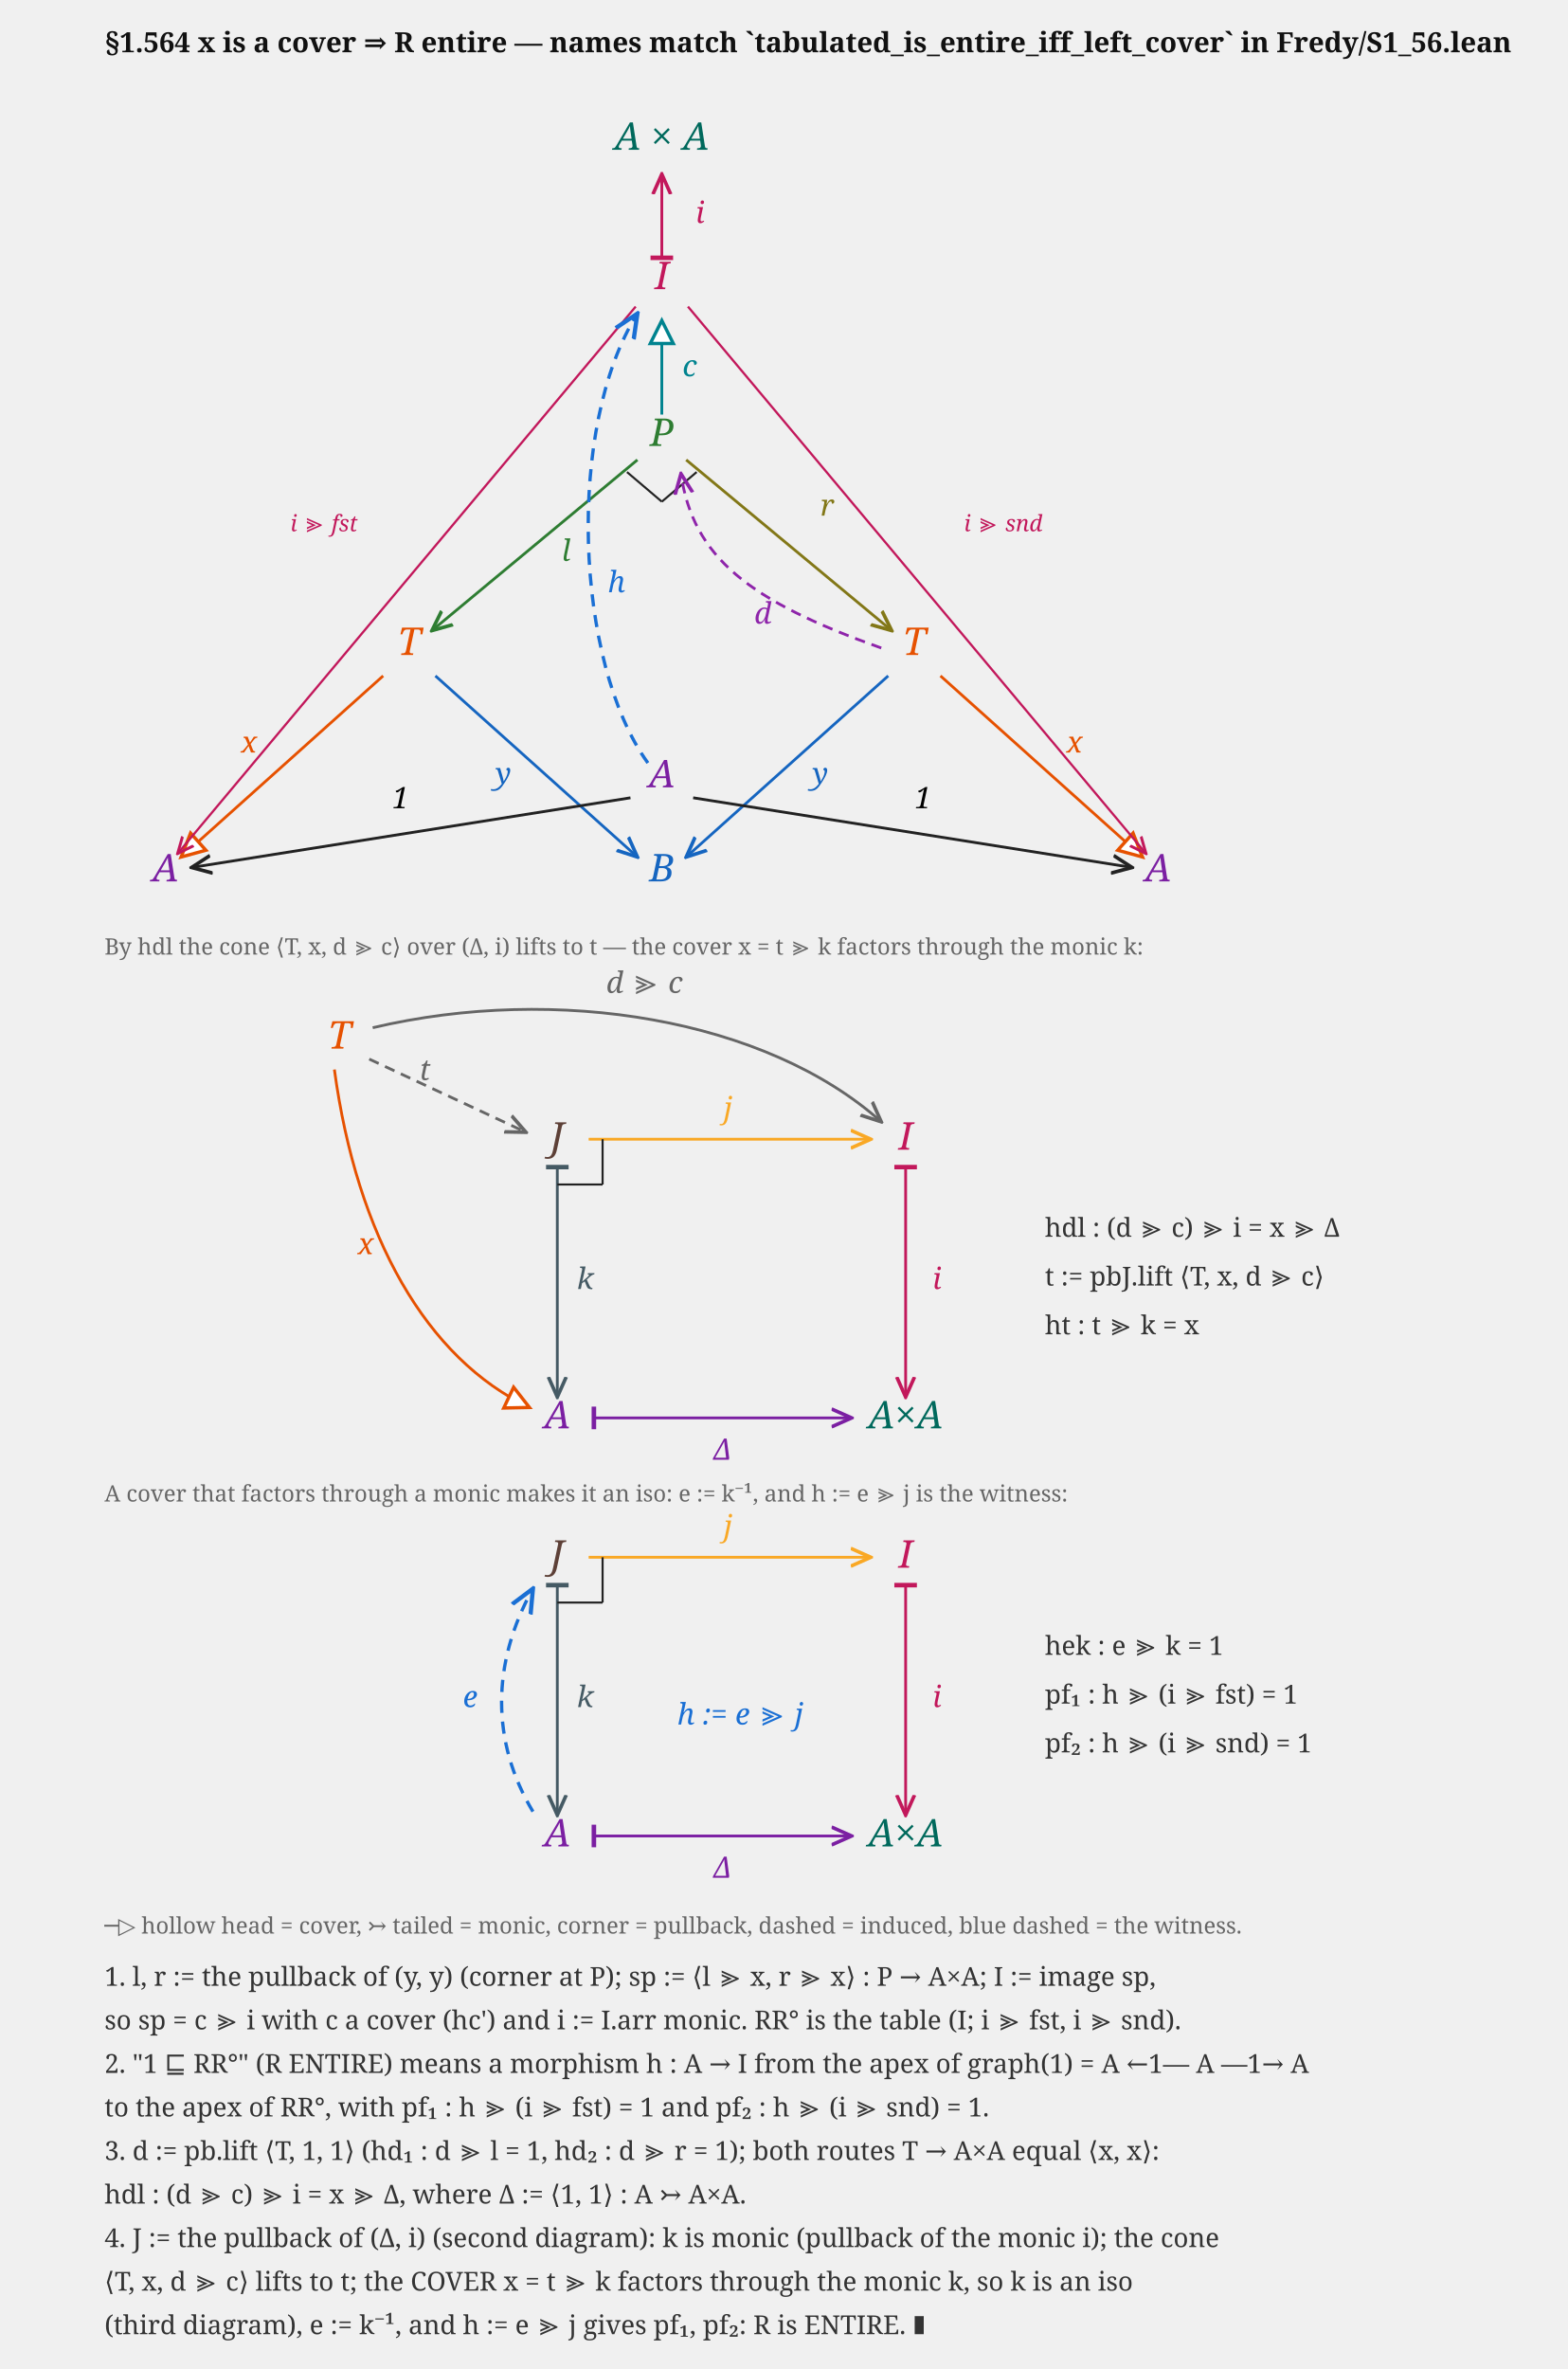
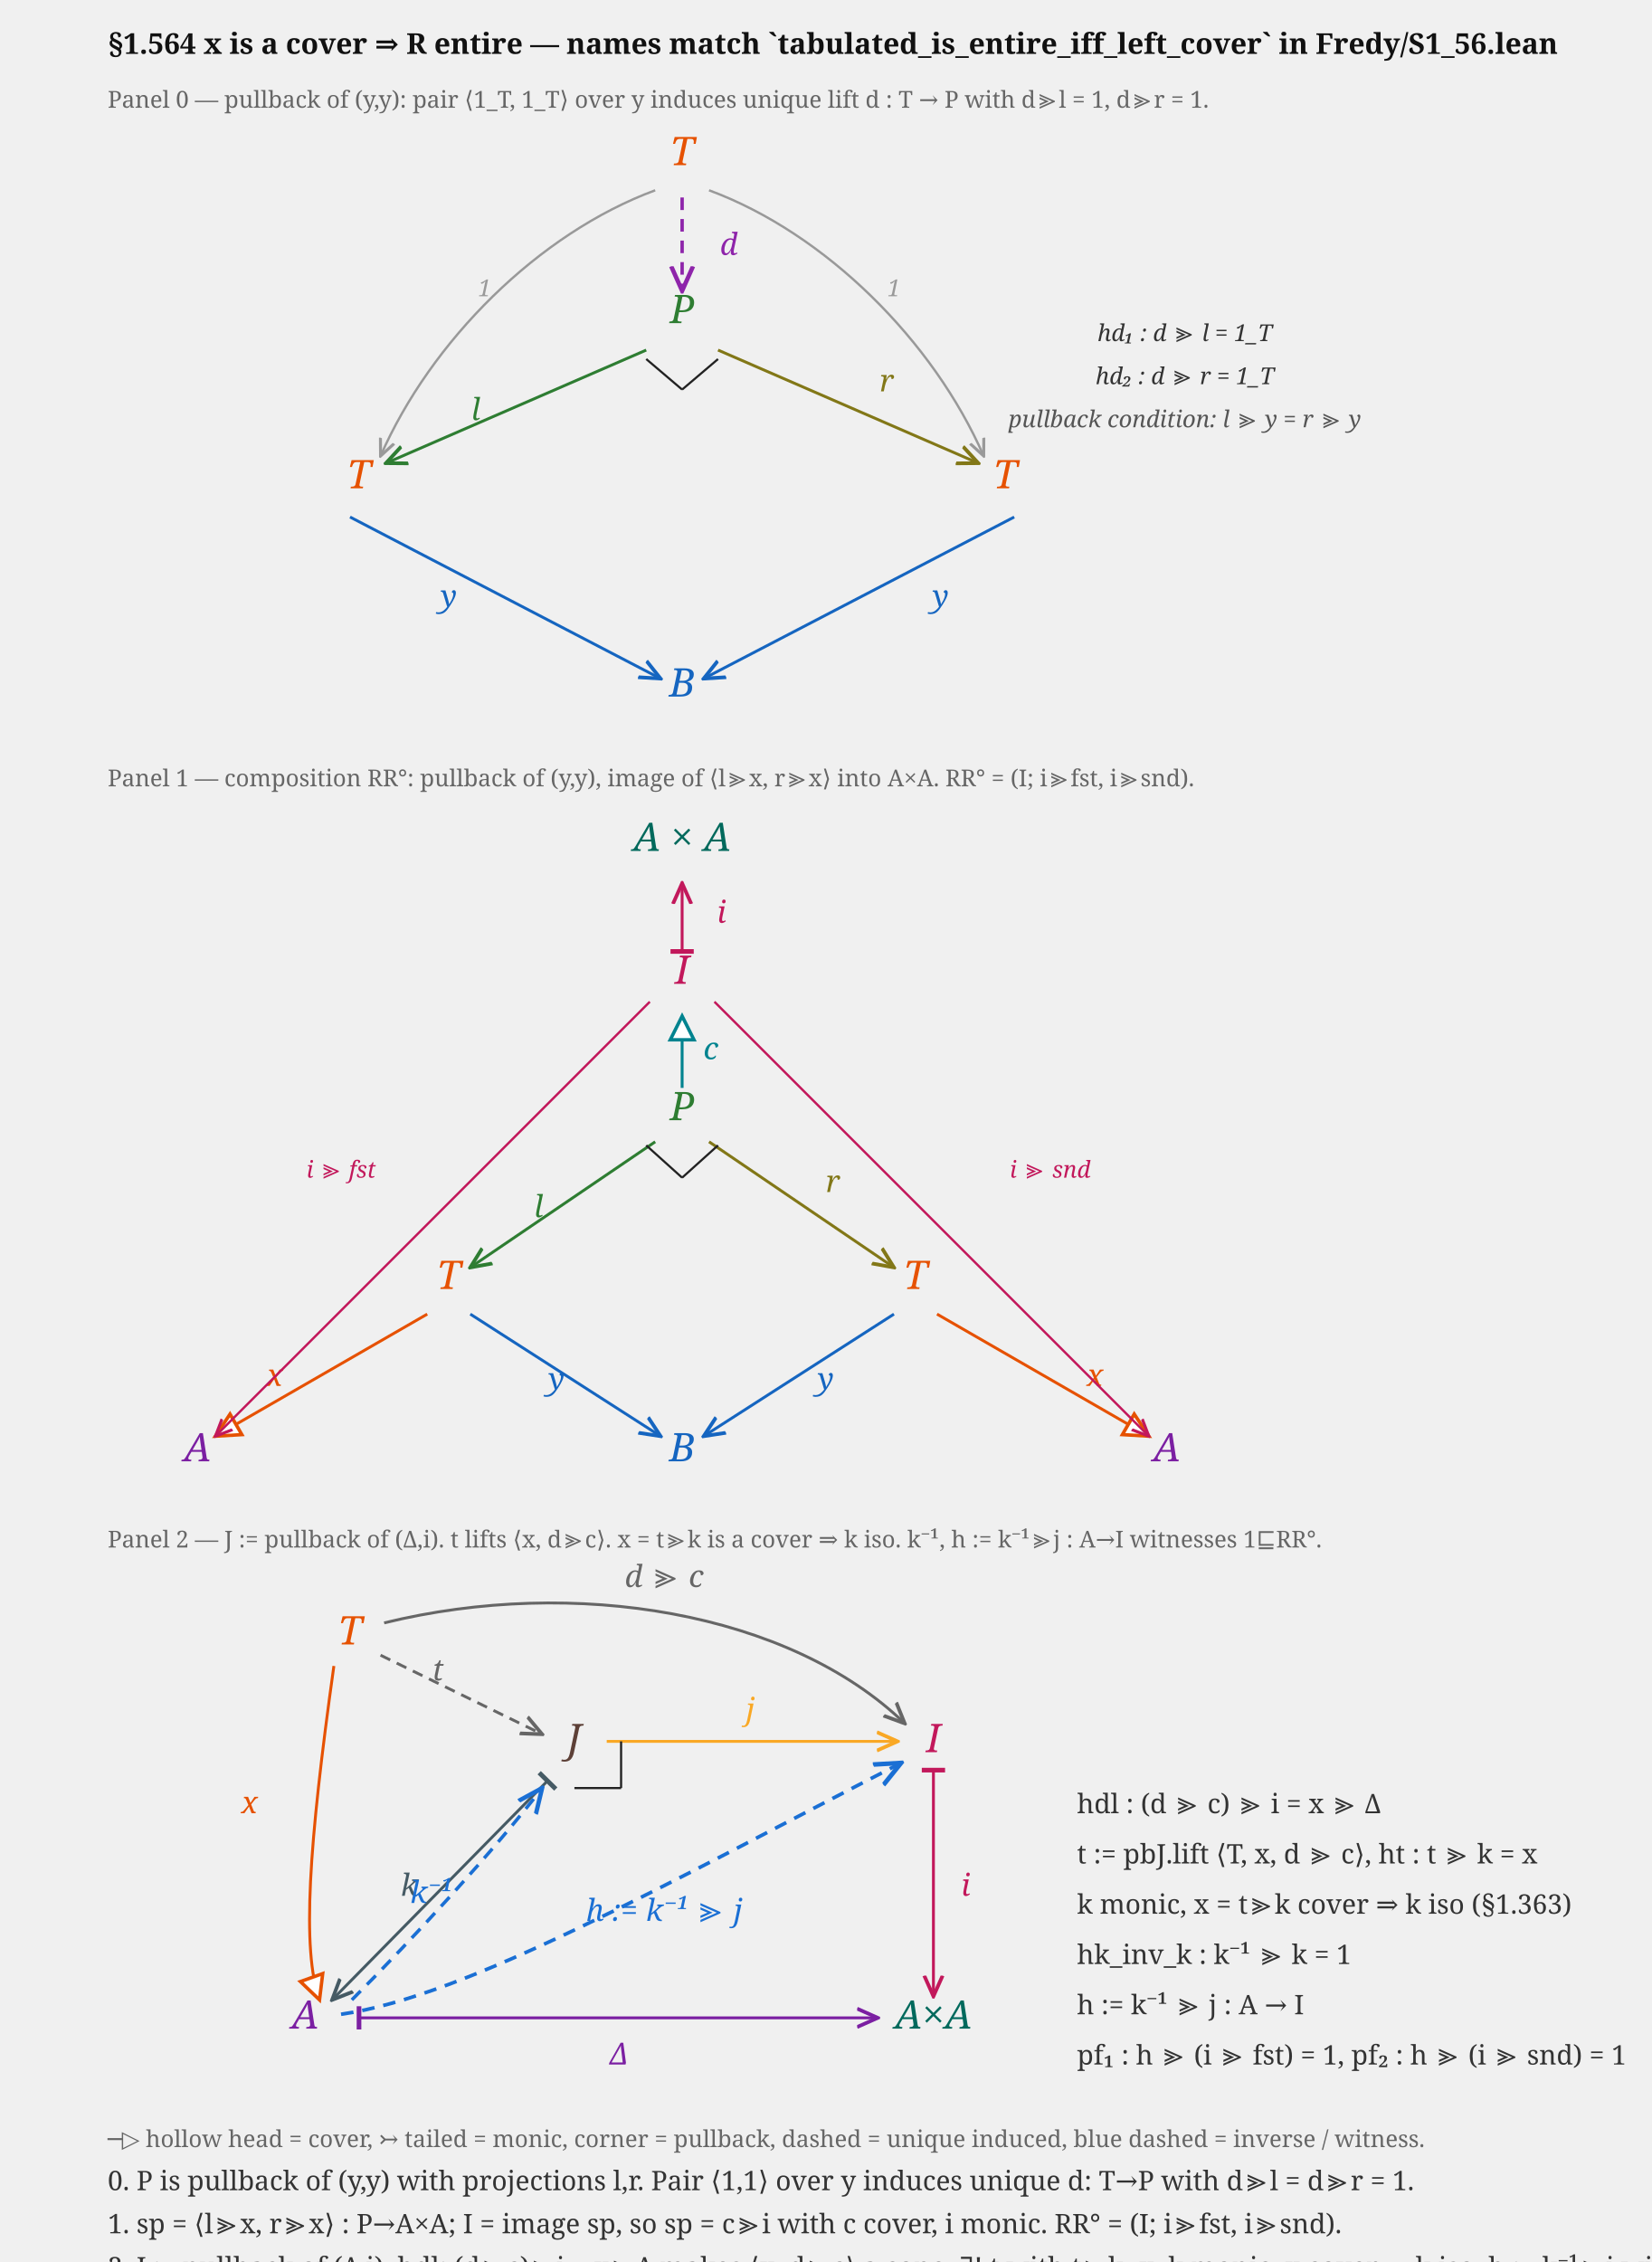
- <svg xmlns="http://www.w3.org/2000/svg" width="900" height="1360" viewBox="0 0 900 1360">
+ <svg xmlns="http://www.w3.org/2000/svg" width="920" height="1260" viewBox="0 0 920 1260">
  <defs>
    <marker id="arr" viewBox="0 0 10 10" refX="9" refY="5" markerWidth="8" markerHeight="8" orient="auto-start-reverse">
      <path d="M 0 1 L 9 5 L 0 9" fill="none" stroke="context-stroke" stroke-width="1.6" />
    </marker>
    <marker id="cov" viewBox="0 0 12 12" refX="10" refY="6" markerWidth="11" markerHeight="11" orient="auto-start-reverse">
      <path d="M 1 1.5 L 10 6 L 1 10.5 Z" fill="#fff" stroke="context-stroke" stroke-width="1.3" />
    </marker>
    <marker id="tail" viewBox="0 0 10 10" refX="2" refY="5" markerWidth="9" markerHeight="9" orient="auto-start-reverse">
      <line x1="2" y1="0.5" x2="2" y2="9.5" stroke="context-stroke" stroke-width="1.8" />
    </marker>
  </defs>
  <style>
    .node { font: italic 22px Georgia, serif; text-anchor: middle; }
    .lbl  { font: italic 17px Georgia, serif; text-anchor: middle; }
    .lbls { font: italic 13px Georgia, serif; text-anchor: middle; }
    .cap  { font: 15px Georgia, serif; fill: #333; }
    .ttl  { font: bold 16px Georgia, serif; fill: #111; }
    .sub  { font: 13px Georgia, serif; fill: #666; }
-     /* one color per object */
-     .oA  { fill: #7b1fa2; }  /* A      purple  */
-     .oB  { fill: #1565c0; }  /* B      blue    */
-     .oT  { fill: #e65100; }  /* T      orange  */
-     .oP  { fill: #2e7d32; }  /* P      green   */
-     .oI  { fill: #c2185b; }  /* I      magenta */
-     .oAA { fill: #00695c; }  /* A x A  teal    */
-     .oJ  { fill: #5d4037; }  /* J      brown   */
+     .oA  { fill: #7b1fa2; }
+     .oB  { fill: #1565c0; }
+     .oT  { fill: #e65100; }
+     .oP  { fill: #2e7d32; }
+     .oI  { fill: #c2185b; }
+     .oAA { fill: #00695c; }
+     .oJ  { fill: #5d4037; }
  </style>
  <text class="ttl" x="60" y="30">§1.564  x is a cover ⇒ R entire — names match `tabulated_is_entire_iff_left_cover` in Fredy/S1_56.lean</text>
-   <text class="node oAA" x="380" y="86">A × A</text>
-   <text class="node oI" x="380" y="166">I</text>
-   <text class="node oP" x="380" y="256">P</text>
-   <text class="node oT" x="235" y="376">T</text>
-   <text class="node oT" x="525" y="376">T</text>
-   <text class="node oA" x="380" y="452">A</text>
-   <text class="node oA" x="95" y="506">A</text>
-   <text class="node oB" x="380" y="506">B</text>
-   <text class="node oA" x="665" y="506">A</text>
-   <line x1="380" y1="148" x2="380" y2="100" stroke="#c2185b" stroke-width="1.6" marker-start="url(#tail)" marker-end="url(#arr)" />
-   <text class="lbl oI" x="402" y="128">i</text>
-   <line x1="380" y1="238" x2="380" y2="184" stroke="#00838f" stroke-width="1.6" marker-end="url(#cov)" />
-   <text class="lbl" x="396" y="216" fill="#00838f">c</text>
-   <line x1="366" y1="264" x2="248" y2="362" stroke="#2e7d32" stroke-width="1.6" marker-end="url(#arr)" />
-   <text class="lbl" x="325" y="322" fill="#2e7d32">l</text>
-   <line x1="394" y1="264" x2="512" y2="362" stroke="#827717" stroke-width="1.6" marker-end="url(#arr)" />
-   <text class="lbl" x="475" y="296" fill="#827717">r</text>
-   <line x1="360" y1="271" x2="380" y2="288" stroke="#222" stroke-width="1.2" />
-   <line x1="400" y1="271" x2="380" y2="288" stroke="#222" stroke-width="1.2" />
-   <path d="M 506 372 C 430 345, 398 320, 391 272" fill="none" stroke="#8e24aa" stroke-width="1.6" stroke-dasharray="6 4" marker-end="url(#arr)" />
-   <text class="lbl" x="438" y="358" fill="#8e24aa">d</text>
-   <line x1="220" y1="388" x2="104" y2="492" stroke="#e65100" stroke-width="1.6" marker-end="url(#cov)" />
-   <text class="lbl" x="143" y="432" fill="#e65100">x</text>
-   <line x1="250" y1="388" x2="366" y2="492" stroke="#1565c0" stroke-width="1.6" marker-end="url(#arr)" />
-   <text class="lbl" x="289" y="450" fill="#1565c0">y</text>
-   <line x1="510" y1="388" x2="394" y2="492" stroke="#1565c0" stroke-width="1.6" marker-end="url(#arr)" />
-   <text class="lbl" x="471" y="450" fill="#1565c0">y</text>
-   <line x1="540" y1="388" x2="656" y2="492" stroke="#e65100" stroke-width="1.6" marker-end="url(#cov)" />
-   <text class="lbl" x="617" y="432" fill="#e65100">x</text>
-   <line x1="365" y1="176" x2="102" y2="490" stroke="#c2185b" stroke-width="1.3" marker-end="url(#arr)" />
-   <text class="lbls oI" x="186" y="305">i ≫ fst</text>
-   <line x1="395" y1="176" x2="658" y2="490" stroke="#c2185b" stroke-width="1.3" marker-end="url(#arr)" />
-   <text class="lbls oI" x="576" y="305">i ≫ snd</text>
-   <line x1="362" y1="458" x2="110" y2="498" stroke="#222" stroke-width="1.6" marker-end="url(#arr)" />
-   <text class="lbl" x="230" y="464">1</text>
-   <line x1="398" y1="458" x2="650" y2="498" stroke="#222" stroke-width="1.6" marker-end="url(#arr)" />
-   <text class="lbl" x="530" y="464">1</text>
-   <path d="M 372 438 C 330 380, 325 245, 366 180" fill="none" stroke="#1a6fd4" stroke-width="1.9" stroke-dasharray="7 5" marker-end="url(#arr)" />
-   <text class="lbl" x="354" y="340" fill="#1a6fd4">h</text>
-   <text class="sub" x="60" y="548">By hdl the cone ⟨T, x, d ≫ c⟩ over (Δ, i) lifts to t — the cover x = t ≫ k factors through the monic k:</text>
-   <text class="node oT" x="195" y="602">T</text>
-   <text class="node oJ" x="320" y="660">J</text>
-   <text class="node oI" x="520" y="660">I</text>
-   <text class="node oA" x="320" y="820">A</text>
-   <text class="node oAA" x="520" y="820">A×A</text>
-   <path d="M 214 590 C 320 565, 440 585, 506 644" fill="none" stroke="#666" stroke-width="1.6" marker-end="url(#arr)" />
-   <text class="lbl" x="370" y="570" fill="#666">d ≫ c</text>
-   <path d="M 192 614 C 205 710, 245 780, 304 808" fill="none" stroke="#e65100" stroke-width="1.6" marker-end="url(#cov)" />
-   <text class="lbl" x="210" y="720" fill="#e65100">x</text>
-   <line x1="212" y1="608" x2="302" y2="650" stroke="#666" stroke-width="1.6" stroke-dasharray="6 4" marker-end="url(#arr)" />
-   <text class="lbl" x="244" y="620" fill="#666">t</text>
-   <line x1="338" y1="654" x2="500" y2="654" stroke="#f9a825" stroke-width="1.6" marker-end="url(#arr)" />
-   <text class="lbl" x="418" y="642" fill="#f9a825">j</text>
-   <line x1="320" y1="670" x2="320" y2="802" stroke="#455a64" stroke-width="1.6" marker-start="url(#tail)" marker-end="url(#arr)" />
-   <text class="lbl" x="336" y="740" fill="#455a64">k</text>
-   <line x1="346" y1="654" x2="346" y2="680" stroke="#222" stroke-width="1.2" />
-   <line x1="320" y1="680" x2="346" y2="680" stroke="#222" stroke-width="1.2" />
-   <line x1="520" y1="670" x2="520" y2="802" stroke="#c2185b" stroke-width="1.6" marker-start="url(#tail)" marker-end="url(#arr)" />
-   <text class="lbl oI" x="538" y="740">i</text>
-   <line x1="341" y1="814" x2="489" y2="814" stroke="#7b1fa2" stroke-width="1.6" marker-start="url(#tail)" marker-end="url(#arr)" />
-   <text class="lbl oA" x="415" y="838">Δ</text>
-   <text class="cap" x="600" y="710">hdl : (d ≫ c) ≫ i = x ≫ Δ</text>
-   <text class="cap" x="600" y="738">t := pbJ.lift ⟨T, x, d ≫ c⟩</text>
-   <text class="cap" x="600" y="766">ht : t ≫ k = x</text>
-   <text class="sub" x="60" y="862">A cover that factors through a monic makes it an iso:  e := k⁻¹, and h := e ≫ j is the witness:</text>
-   <text class="node oJ" x="320" y="900">J</text>
-   <text class="node oI" x="520" y="900">I</text>
-   <text class="node oA" x="320" y="1060">A</text>
-   <text class="node oAA" x="520" y="1060">A×A</text>
-   <line x1="338" y1="894" x2="500" y2="894" stroke="#f9a825" stroke-width="1.6" marker-end="url(#arr)" />
-   <text class="lbl" x="418" y="882" fill="#f9a825">j</text>
-   <line x1="320" y1="910" x2="320" y2="1042" stroke="#455a64" stroke-width="1.6" marker-start="url(#tail)" marker-end="url(#arr)" />
-   <text class="lbl" x="336" y="980" fill="#455a64">k</text>
-   <line x1="346" y1="894" x2="346" y2="920" stroke="#222" stroke-width="1.2" />
-   <line x1="320" y1="920" x2="346" y2="920" stroke="#222" stroke-width="1.2" />
-   <line x1="520" y1="910" x2="520" y2="1042" stroke="#c2185b" stroke-width="1.6" marker-start="url(#tail)" marker-end="url(#arr)" />
-   <text class="lbl oI" x="538" y="980">i</text>
-   <line x1="341" y1="1054" x2="489" y2="1054" stroke="#7b1fa2" stroke-width="1.6" marker-start="url(#tail)" marker-end="url(#arr)" />
-   <text class="lbl oA" x="415" y="1078">Δ</text>
-   <path d="M 306 1040 C 282 1000, 282 955, 306 912" fill="none" stroke="#1a6fd4" stroke-width="1.9" stroke-dasharray="7 5" marker-end="url(#arr)" />
-   <text class="lbl" x="270" y="980" fill="#1a6fd4">e</text>
-   <text class="lbl" x="425" y="990" fill="#1a6fd4">h := e ≫ j</text>
-   <text class="cap" x="600" y="950">hek : e ≫ k = 1</text>
-   <text class="cap" x="600" y="978">pf₁ : h ≫ (i ≫ fst) = 1</text>
-   <text class="cap" x="600" y="1006">pf₂ : h ≫ (i ≫ snd) = 1</text>
-   <text class="sub" x="60" y="1110">─▷ hollow head = cover,   ↣ tailed = monic,   corner = pullback,   dashed = induced,   blue dashed = the witness.</text>
-   <text class="cap" x="60" y="1140">1.  l, r := the pullback of (y, y) (corner at P);  sp := ⟨l ≫ x, r ≫ x⟩ : P → A×A;  I := image sp,</text>
-   <text class="cap" x="60" y="1165">     so  sp = c ≫ i  with c a cover (hc') and i := I.arr monic.   RR° is the table (I; i ≫ fst, i ≫ snd).</text>
-   <text class="cap" x="60" y="1190">2.  "1 ⊑ RR°" (R ENTIRE) means a morphism h : A → I from the apex of  graph(1) = A ←1— A —1→ A</text>
-   <text class="cap" x="60" y="1215">     to the apex of RR°, with  pf₁ : h ≫ (i ≫ fst) = 1  and  pf₂ : h ≫ (i ≫ snd) = 1.</text>
-   <text class="cap" x="60" y="1240">3.  d := pb.lift ⟨T, 1, 1⟩ (hd₁ : d ≫ l = 1, hd₂ : d ≫ r = 1);  both routes T → A×A equal ⟨x, x⟩:</text>
-   <text class="cap" x="60" y="1265">     hdl : (d ≫ c) ≫ i = x ≫ Δ,  where  Δ := ⟨1, 1⟩ : A ↣ A×A.</text>
-   <text class="cap" x="60" y="1290">4.  J := the pullback of (Δ, i) (second diagram):  k is monic (pullback of the monic i);  the cone</text>
-   <text class="cap" x="60" y="1315">     ⟨T, x, d ≫ c⟩ lifts to t;  the COVER x = t ≫ k factors through the monic k, so k is an iso</text>
-   <text class="cap" x="60" y="1340">     (third diagram), e := k⁻¹, and h := e ≫ j gives pf₁, pf₂:  R is ENTIRE.  ∎</text>
+   <text class="sub" x="60" y="60">Panel 0 — pullback of (y,y): pair ⟨1_T, 1_T⟩ over y induces unique lift d : T → P with d≫l = 1, d≫r = 1.</text>
+   <text class="node oT" x="380" y="92">T</text>
+   <text class="node oP" x="380" y="180">P</text>
+   <text class="node oT" x="200" y="272">T</text>
+   <text class="node oT" x="560" y="272">T</text>
+   <text class="node oB" x="380" y="388">B</text>
+   <line x1="380" y1="110" x2="380" y2="162" stroke="#8e24aa" stroke-width="1.9" stroke-dasharray="7 5" marker-end="url(#arr)" />
+   <text class="lbl" x="406" y="142" fill="#8e24aa">d</text>
+   <path d="M 365 106 C 300 130, 240 190, 212 254" fill="none" stroke="#999" stroke-width="1.3" marker-end="url(#arr)" />
+   <text class="lbls" x="270" y="165" fill="#999">1</text>
+   <path d="M 395 106 C 460 130, 520 190, 548 254" fill="none" stroke="#999" stroke-width="1.3" marker-end="url(#arr)" />
+   <text class="lbls" x="498" y="165" fill="#999">1</text>
+   <line x1="360" y1="195" x2="215" y2="258" stroke="#2e7d32" stroke-width="1.6" marker-end="url(#arr)" />
+   <text class="lbl" x="265" y="234" fill="#2e7d32">l</text>
+   <line x1="400" y1="195" x2="545" y2="258" stroke="#827717" stroke-width="1.6" marker-end="url(#arr)" />
+   <text class="lbl" x="494" y="218" fill="#827717">r</text>
+   <line x1="360" y1="200" x2="380" y2="217" stroke="#222" stroke-width="1.2" />
+   <line x1="400" y1="200" x2="380" y2="217" stroke="#222" stroke-width="1.2" />
+   <line x1="195" y1="288" x2="368" y2="378" stroke="#1565c0" stroke-width="1.6" marker-end="url(#arr)" />
+   <text class="lbl oB" x="250" y="338">y</text>
+   <line x1="565" y1="288" x2="392" y2="378" stroke="#1565c0" stroke-width="1.6" marker-end="url(#arr)" />
+   <text class="lbl oB" x="524" y="338">y</text>
+   <text class="lbls" x="660" y="190" fill="#333">hd₁ : d ≫ l = 1_T</text>
+   <text class="lbls" x="660" y="214" fill="#333">hd₂ : d ≫ r = 1_T</text>
+   <text class="lbls" x="660" y="238" fill="#555">pullback condition: l ≫ y = r ≫ y</text>
+   <text class="sub" x="60" y="438">Panel 1 — composition RR°: pullback of (y,y), image of ⟨l≫x, r≫x⟩ into A×A.  RR° = (I; i≫fst, i≫snd).</text>
+   <text class="node oAA" x="380" y="474">A × A</text>
+   <text class="node oI" x="380" y="548">I</text>
+   <text class="node oP" x="380" y="624">P</text>
+   <text class="node oT" x="250" y="718">T</text>
+   <text class="node oT" x="510" y="718">T</text>
+   <text class="node oA" x="110" y="814">A</text>
+   <text class="node oB" x="380" y="814">B</text>
+   <text class="node oA" x="650" y="814">A</text>
+   <line x1="380" y1="530" x2="380" y2="492" stroke="#c2185b" stroke-width="1.6" marker-start="url(#tail)" marker-end="url(#arr)" />
+   <text class="lbl oI" x="402" y="514">i</text>
+   <line x1="380" y1="606" x2="380" y2="566" stroke="#00838f" stroke-width="1.6" marker-end="url(#cov)" />
+   <text class="lbl" x="396" y="590" fill="#00838f">c</text>
+   <line x1="365" y1="636" x2="262" y2="706" stroke="#2e7d32" stroke-width="1.6" marker-end="url(#arr)" />
+   <text class="lbl" x="300" y="678" fill="#2e7d32">l</text>
+   <line x1="395" y1="636" x2="498" y2="706" stroke="#827717" stroke-width="1.6" marker-end="url(#arr)" />
+   <text class="lbl" x="464" y="664" fill="#827717">r</text>
+   <line x1="360" y1="638" x2="380" y2="656" stroke="#222" stroke-width="1.2" />
+   <line x1="400" y1="638" x2="380" y2="656" stroke="#222" stroke-width="1.2" />
+   <line x1="238" y1="732" x2="120" y2="800" stroke="#e65100" stroke-width="1.6" marker-end="url(#cov)" />
+   <text class="lbl" x="153" y="772" fill="#e65100">x</text>
+   <line x1="262" y1="732" x2="368" y2="800" stroke="#1565c0" stroke-width="1.6" marker-end="url(#arr)" />
+   <text class="lbl" x="310" y="774" fill="#1565c0">y</text>
+   <line x1="498" y1="732" x2="392" y2="800" stroke="#1565c0" stroke-width="1.6" marker-end="url(#arr)" />
+   <text class="lbl" x="460" y="774" fill="#1565c0">y</text>
+   <line x1="522" y1="732" x2="640" y2="800" stroke="#e65100" stroke-width="1.6" marker-end="url(#cov)" />
+   <text class="lbl" x="610" y="772" fill="#e65100">x</text>
+   <line x1="362" y1="558" x2="120" y2="800" stroke="#c2185b" stroke-width="1.3" marker-end="url(#arr)" />
+   <text class="lbls oI" x="190" y="656">i ≫ fst</text>
+   <line x1="398" y1="558" x2="640" y2="800" stroke="#c2185b" stroke-width="1.3" marker-end="url(#arr)" />
+   <text class="lbls oI" x="585" y="656">i ≫ snd</text>
+   <text class="sub" x="60" y="862">Panel 2 — J := pullback of (Δ,i).  t lifts ⟨x, d≫c⟩.  x = t≫k is a cover ⇒ k iso.  k⁻¹, h := k⁻¹≫j : A→I witnesses 1⊑RR°.</text>
+   <text class="node oT" x="195" y="916">T</text>
+   <text class="node oJ" x="320" y="976">J</text>
+   <text class="node oI" x="520" y="976">I</text>
+   <text class="node oA" x="170" y="1130">A</text>
+   <text class="node oAA" x="520" y="1130">A×A</text>
+   <path d="M 214 904 C 320 878, 440 898, 504 960" fill="none" stroke="#666" stroke-width="1.6" marker-end="url(#arr)" />
+   <text class="lbl" x="370" y="884" fill="#666">d ≫ c</text>
+   <path d="M 186 928 C 172 1028, 168 1086, 178 1114" fill="none" stroke="#e65100" stroke-width="1.6" marker-end="url(#cov)" />
+   <text class="lbl" x="139" y="1010" fill="#e65100">x</text>
+   <line x1="212" y1="922" x2="302" y2="966" stroke="#666" stroke-width="1.6" stroke-dasharray="6 4" marker-end="url(#arr)" />
+   <text class="lbl" x="244" y="936" fill="#666">t</text>
+   <line x1="338" y1="970" x2="500" y2="970" stroke="#f9a825" stroke-width="1.6" marker-end="url(#arr)" />
+   <text class="lbl" x="418" y="958" fill="#f9a825">j</text>
+   <line x1="305" y1="992" x2="185" y2="1114" stroke="#455a64" stroke-width="1.6" marker-start="url(#tail)" marker-end="url(#arr)" />
+   <text class="lbl" x="228" y="1056" fill="#455a64">k</text>
+   <line x1="346" y1="970" x2="346" y2="996" stroke="#222" stroke-width="1.2" />
+   <line x1="320" y1="996" x2="346" y2="996" stroke="#222" stroke-width="1.2" />
+   <line x1="520" y1="986" x2="520" y2="1112" stroke="#c2185b" stroke-width="1.6" marker-start="url(#tail)" marker-end="url(#arr)" />
+   <text class="lbl oI" x="538" y="1056">i</text>
+   <line x1="200" y1="1124" x2="489" y2="1124" stroke="#7b1fa2" stroke-width="1.6" marker-start="url(#tail)" marker-end="url(#arr)" />
+   <text class="lbl oA" x="345" y="1150">Δ</text>
+   <path d="M 196 1114 C 230 1080, 276 1030, 302 996" fill="none" stroke="#1a6fd4" stroke-width="1.9" stroke-dasharray="7 5" marker-end="url(#arr)" />
+   <text class="lbl" x="240" y="1060" fill="#1a6fd4">k⁻¹</text>
+   <path d="M 190 1122 C 260 1112, 370 1050, 502 982" fill="none" stroke="#1a6fd4" stroke-width="2.0" stroke-dasharray="7 5" marker-end="url(#arr)" />
+   <text class="lbl" x="370" y="1070" fill="#1a6fd4">h := k⁻¹ ≫ j</text>
+   <text class="cap" x="600" y="1010">hdl : (d ≫ c) ≫ i = x ≫ Δ</text>
+   <text class="cap" x="600" y="1038">t := pbJ.lift ⟨T, x, d ≫ c⟩,  ht : t ≫ k = x</text>
+   <text class="cap" x="600" y="1066">k monic, x = t≫k cover ⇒ k iso (§1.363)</text>
+   <text class="cap" x="600" y="1094">hk_inv_k : k⁻¹ ≫ k = 1</text>
+   <text class="cap" x="600" y="1122">h := k⁻¹ ≫ j : A → I</text>
+   <text class="cap" x="600" y="1150">pf₁ : h ≫ (i ≫ fst) = 1,  pf₂ : h ≫ (i ≫ snd) = 1</text>
+   <text class="sub" x="60" y="1196">─▷ hollow head = cover,   ↣ tailed = monic,   corner = pullback,   dashed = unique induced,   blue dashed = inverse / witness.</text>
+   <text class="cap" x="60" y="1220">0.  P is pullback of (y,y) with projections l,r.  Pair ⟨1,1⟩ over y induces unique d: T→P with d≫l = d≫r = 1.</text>
+   <text class="cap" x="60" y="1244">1.  sp = ⟨l≫x, r≫x⟩ : P→A×A;  I = image sp, so sp = c≫i with c cover, i monic.  RR° = (I; i≫fst, i≫snd).</text>
+   <text class="cap" x="60" y="1268">2.  J := pullback of (Δ,i).  hdl: (d≫c)≫i = x≫Δ makes ⟨x, d≫c⟩ a cone, ∃! t with t≫k=x.  k monic, x cover ⇒ k iso.  h := k⁻¹≫j witnesses 1⊑RR°. ∎</text>
</svg>
